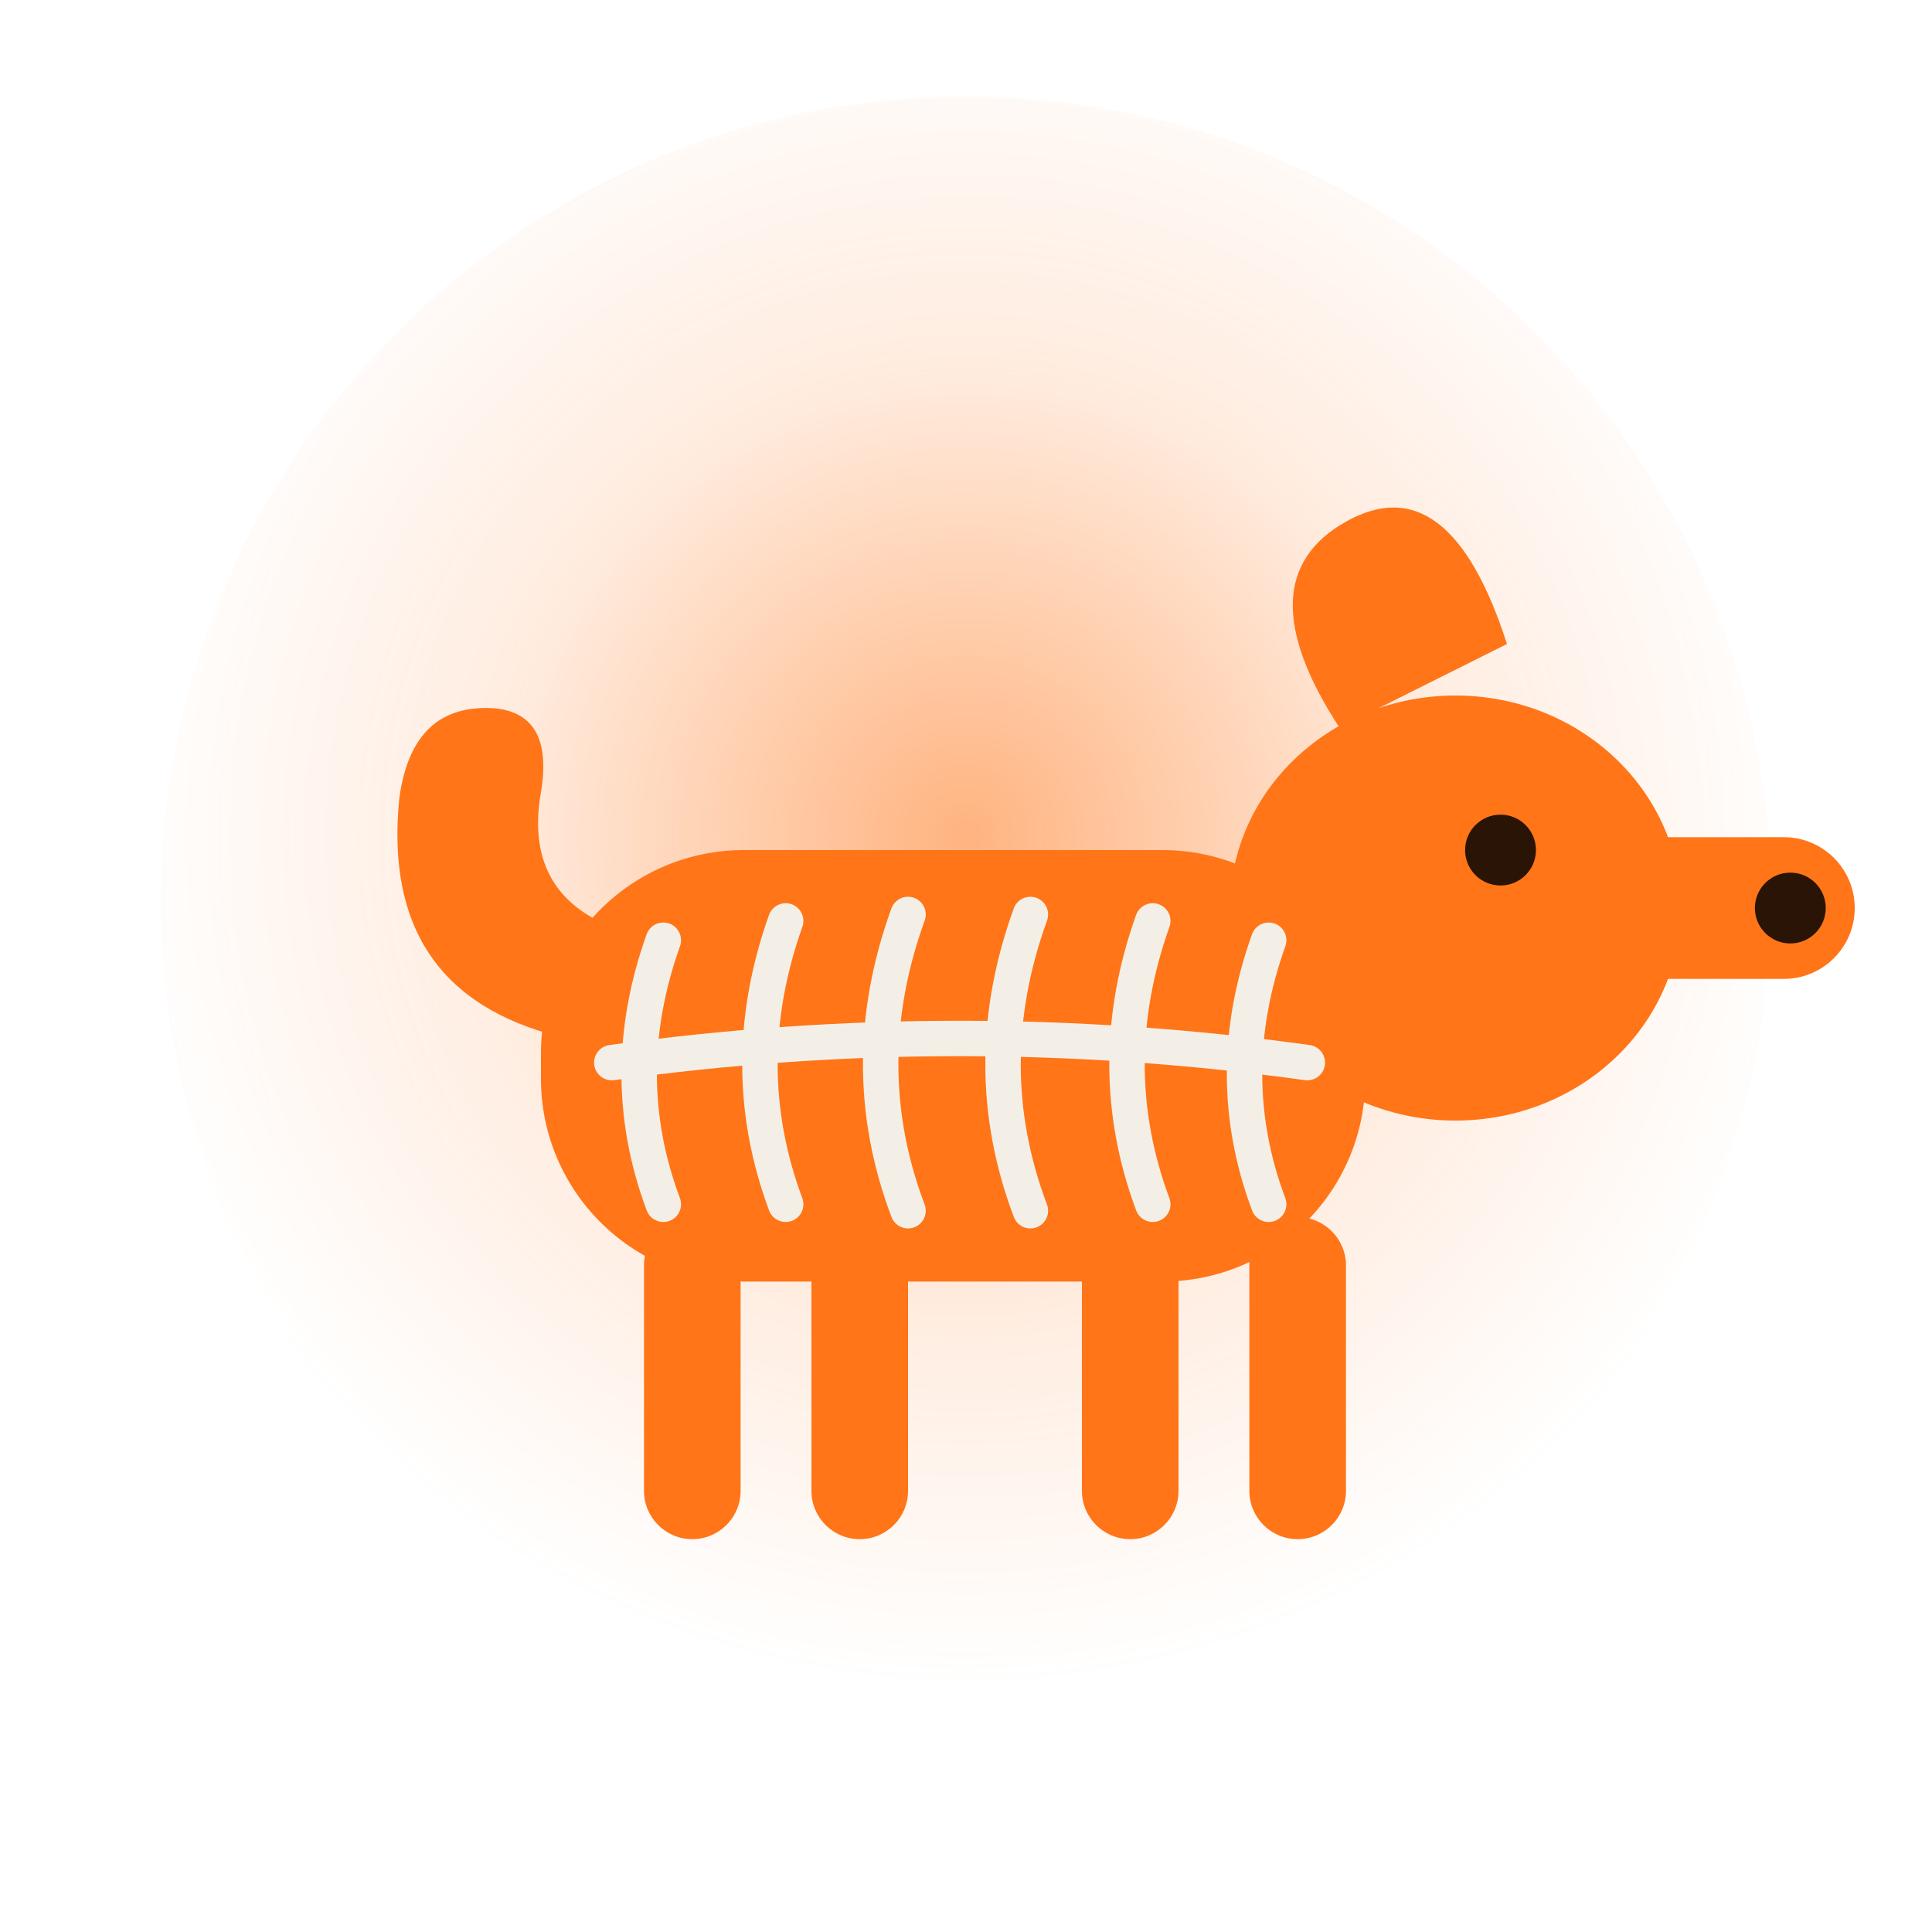
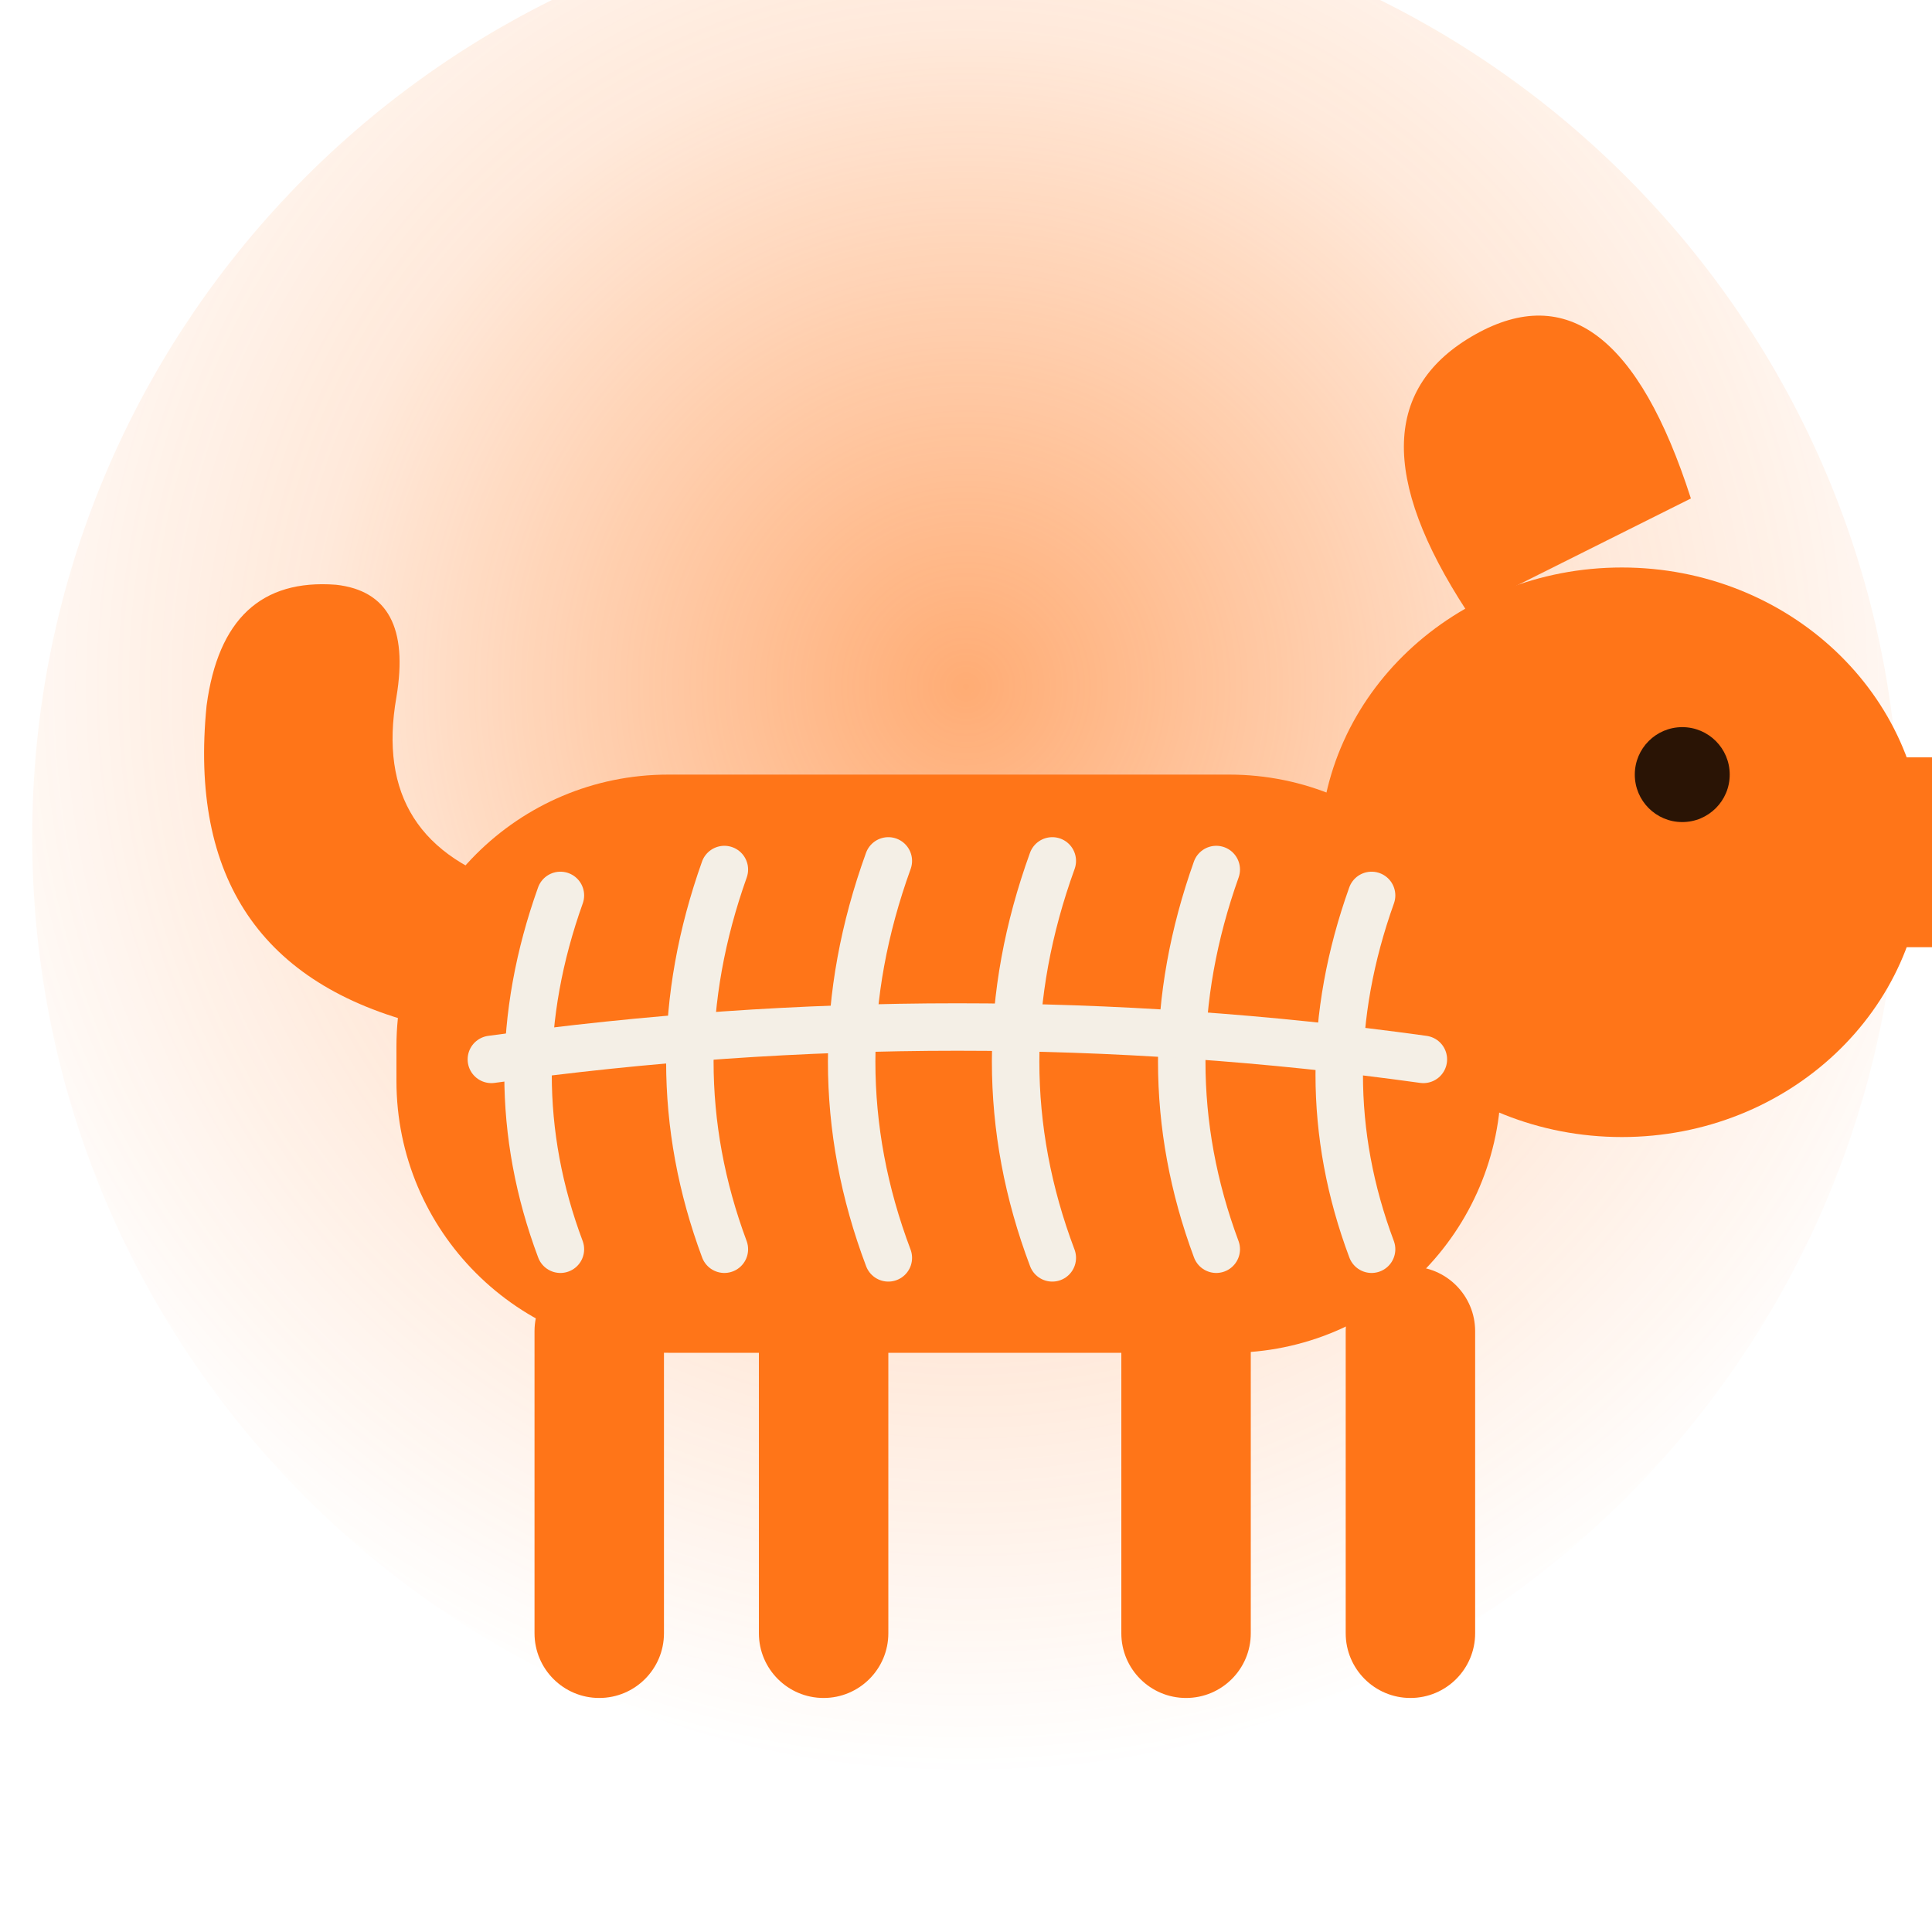
- <svg xmlns="http://www.w3.org/2000/svg" viewBox="0 0 600 600" role="img" aria-label="Pet skeleton costume">
+ <svg xmlns="http://www.w3.org/2000/svg" viewBox="0 0 600 600" role="img" aria-label="Pet skeleton costume detail">
  <defs>
-     <radialGradient id="g" cx="50%" cy="46%" r="52%">
-       <stop offset="0%" stop-color="#ff7518" stop-opacity=".55" />
-       <stop offset="55%" stop-color="#ff7518" stop-opacity=".14" />
+     <radialGradient id="g" cx="50%" cy="42%" r="58%">
+       <stop offset="0%" stop-color="#ff7518" stop-opacity=".6" />
+       <stop offset="60%" stop-color="#ff7518" stop-opacity=".16" />
      <stop offset="100%" stop-color="#ff7518" stop-opacity="0" />
    </radialGradient>
  </defs>
-   <rect width="600" height="600" fill="none" />
-   <circle cx="300" cy="280" r="250" fill="url(#g)" />
-   <g fill="#ff7518">
-     <path d="M174 322q-56-14-50-74 4-30 30-28 18 2 14 26-6 34 28 44z" />
-     <rect x="200" y="378" width="30" height="100" rx="15" />
-     <rect x="252" y="378" width="30" height="100" rx="15" />
-     <rect x="336" y="378" width="30" height="100" rx="15" />
-     <rect x="388" y="378" width="30" height="100" rx="15" />
-     <rect x="168" y="264" width="256" height="134" rx="63" />
-     <ellipse cx="452" cy="282" rx="70" ry="66" />
-     <path d="M496 260h58a22 22 0 0 1 0 44h-58z" />
-     <path d="M416 226q-30-46 2-64t50 38z" />
-   </g>
-   <circle cx="556" cy="282" r="11" fill="#2a1405" />
-   <circle cx="466" cy="264" r="11" fill="#2a1405" />
-   <g stroke="#f4efe6" stroke-width="11" stroke-linecap="round" fill="none">
-     <path d="M206 292q-15 42 0 82M244 286q-16 45 0 88M282 284q-17 47 0 92M320 284q-17 47 0 92M358 286q-16 45 0 88M394 292q-15 42 0 82" />
-     <path d="M190 330q108-15 216 0" />
+   <circle cx="300" cy="260" r="290" fill="url(#g)" />
+   <g transform="translate(300 262) scale(1.34) translate(-300 -280)">
+     <g fill="#ff7518">
+       <path d="M174 322q-56-14-50-74 4-30 30-28 18 2 14 26-6 34 28 44z" />
+       <rect x="200" y="378" width="30" height="100" rx="15" />
+       <rect x="252" y="378" width="30" height="100" rx="15" />
+       <rect x="336" y="378" width="30" height="100" rx="15" />
+       <rect x="388" y="378" width="30" height="100" rx="15" />
+       <rect x="168" y="264" width="256" height="134" rx="63" />
+       <ellipse cx="452" cy="282" rx="70" ry="66" />
+       <path d="M496 260h58a22 22 0 0 1 0 44h-58z" />
+       <path d="M416 226q-30-46 2-64t50 38z" />
+     </g>
+     <circle cx="556" cy="282" r="11" fill="#2a1405" />
+     <circle cx="466" cy="264" r="11" fill="#2a1405" />
+     <g stroke="#f4efe6" stroke-width="11" stroke-linecap="round" fill="none">
+       <path d="M206 292q-15 42 0 82M244 286q-16 45 0 88M282 284q-17 47 0 92M320 284q-17 47 0 92M358 286q-16 45 0 88M394 292q-15 42 0 82" />
+       <path d="M190 330q108-15 216 0" />
+     </g>
  </g>
</svg>
